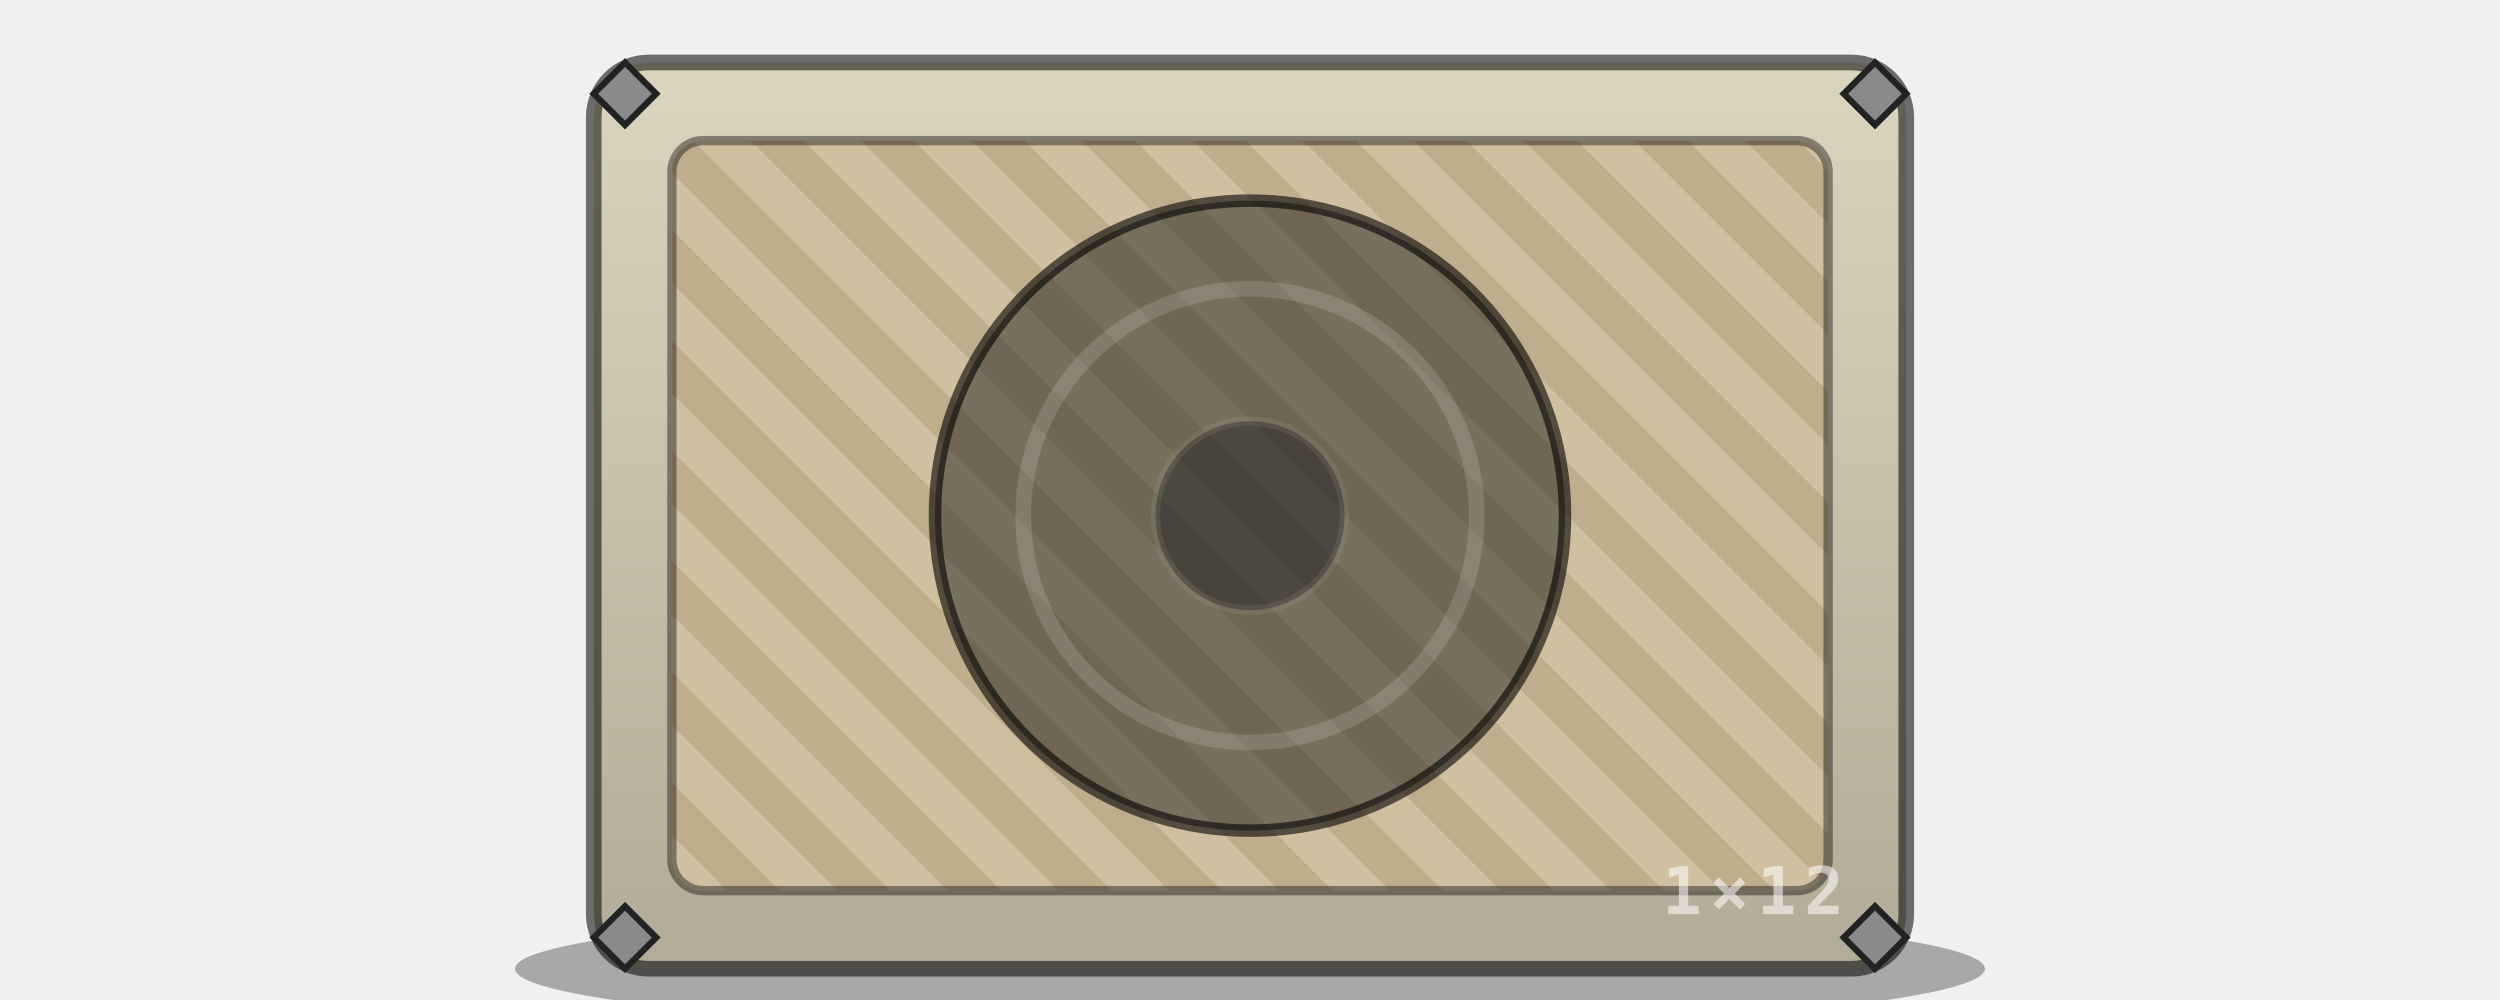
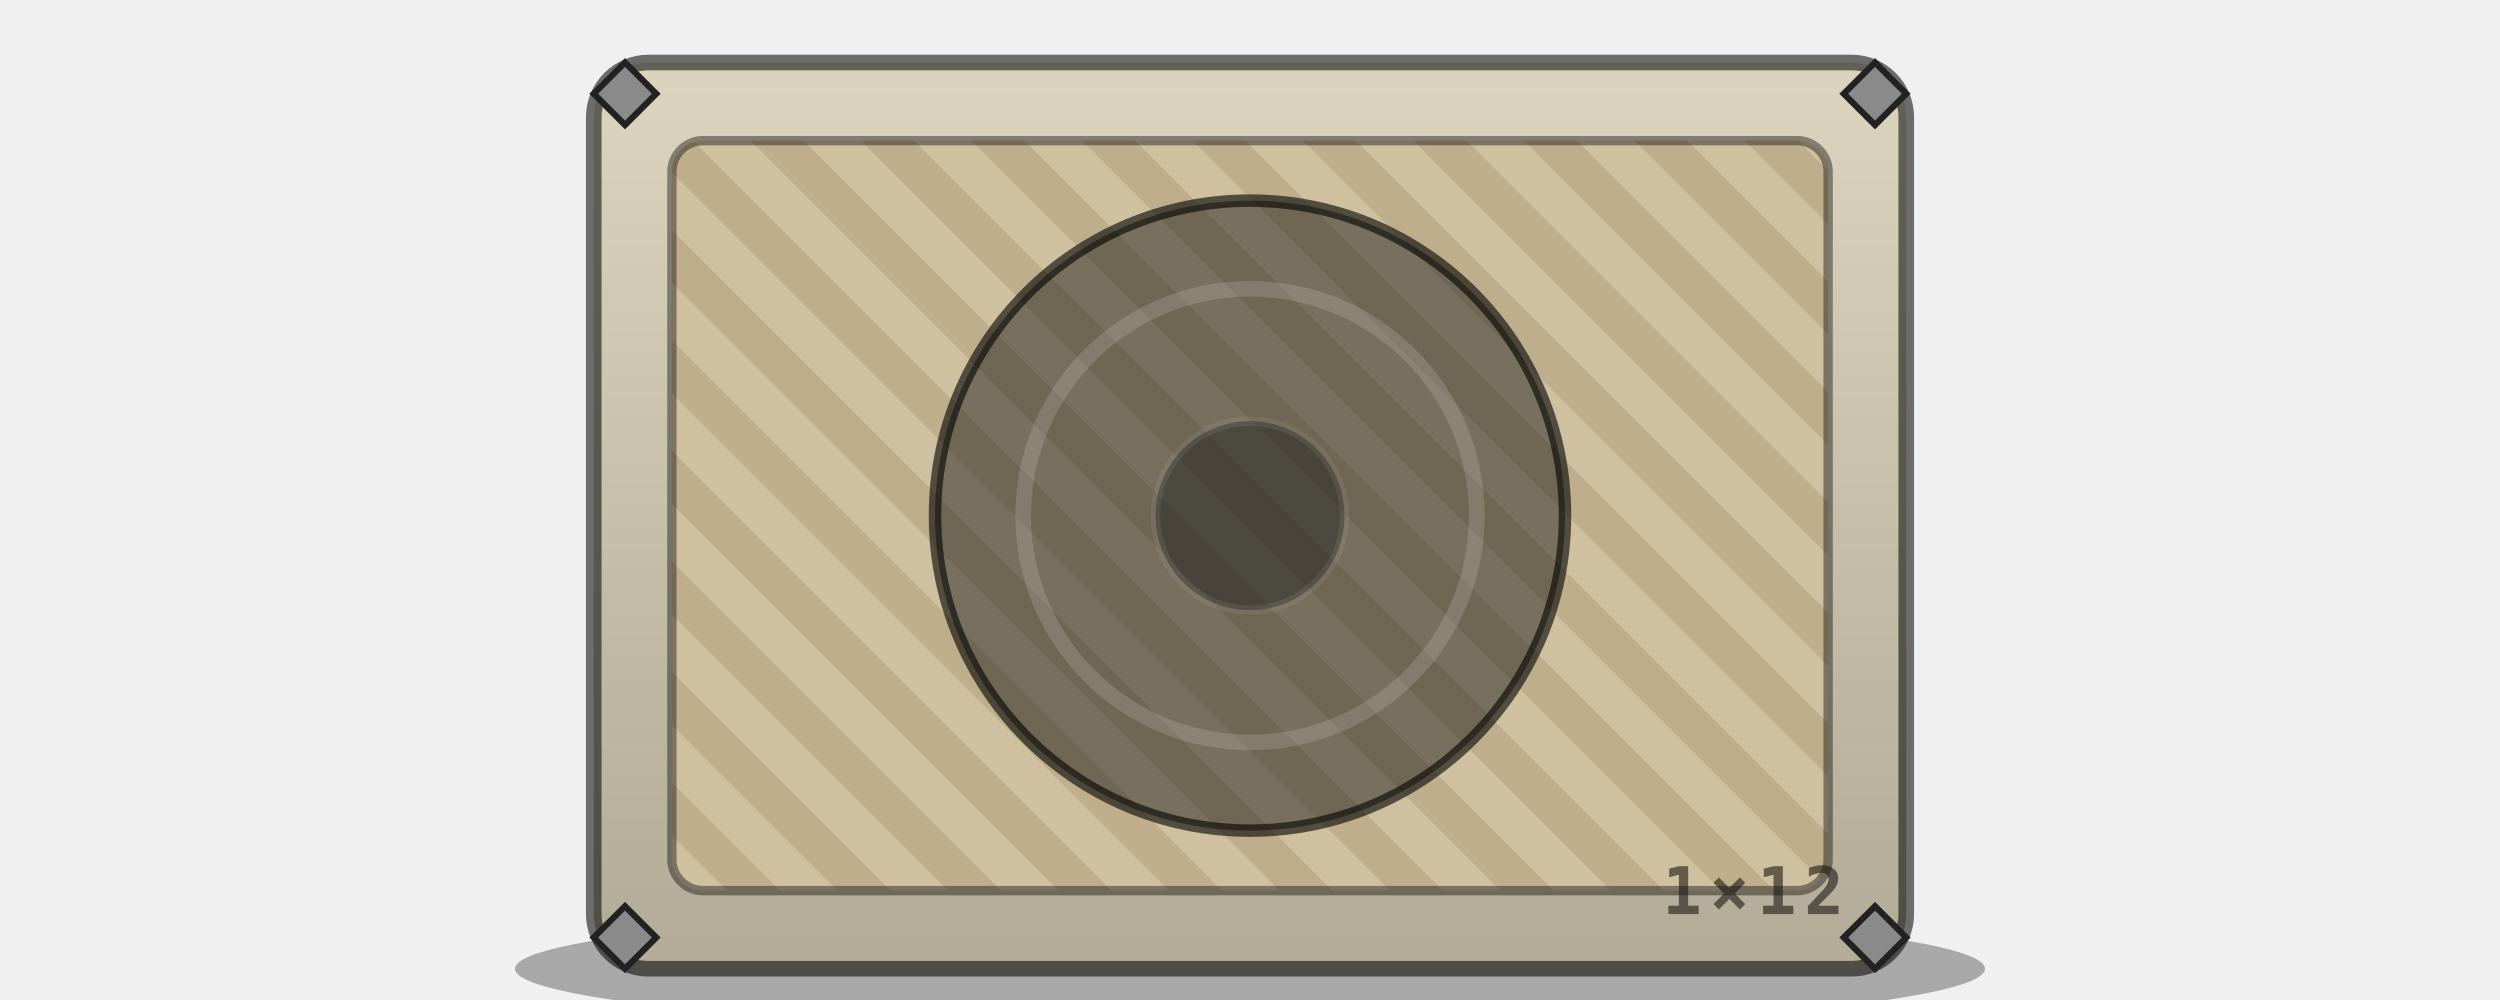
<svg xmlns="http://www.w3.org/2000/svg" viewBox="0 0 160 64" role="img">
  <defs>
    <linearGradient id="ct506" x1="0" y1="0" x2="0" y2="1">
      <stop offset="0" stop-color="#dbd4be" />
      <stop offset="1" stop-color="#b1ab97" />
    </linearGradient>
    <pattern id="cg507" width="5" height="5" patternUnits="userSpaceOnUse" patternTransform="rotate(45)">
      <rect width="5" height="5" fill="#cfc0a0" />
      <rect width="5" height="2.4" fill="#bfae8c" />
    </pattern>
  </defs>
  <ellipse cx="80" cy="62" rx="47.04" ry="4" fill="rgba(0,0,0,.30)" />
  <rect x="38" y="4" width="84" height="58" rx="3.5" fill="url(#ct506)" stroke="rgba(0,0,0,.55)" stroke-width="1" />
  <rect x="43" y="9" width="74" height="48" rx="2" fill="url(#cg507)" stroke="rgba(0,0,0,.4)" stroke-width=".6" />
  <circle cx="80" cy="33" r="20.16" fill="rgba(10,10,10,0.44)" stroke="rgba(0,0,0,.6)" stroke-width=".8" />
  <circle cx="80" cy="33" r="14.515" fill="none" stroke="rgba(255,255,255,0.137)" stroke-width="1" />
  <circle cx="80" cy="33" r="6.048" fill="rgba(40,40,42,1)" opacity="0.55" stroke="rgba(255,255,255,.12)" stroke-width=".6" />
-   <text x="118" y="58.5" font-family="JetBrains Mono, ui-monospace, Menlo, monospace" font-size="4.2" font-weight="700" letter-spacing="0.5" text-anchor="end" fill="#ffffff" opacity="0.55">1×12</text>
+   <text x="118" y="58.5" font-family="JetBrains Mono, ui-monospace, Menlo, monospace" font-size="4.2" font-weight="700" letter-spacing="0.5" text-anchor="end" fill="#1c1712" opacity="0.6">1×12</text>
  <path d="M 38 6 L 40 4 L 42 6 L 40 8 Z" fill="#8a8a8a" stroke="#222" stroke-width=".4" />
  <path d="M 118 6 L 120 4 L 122 6 L 120 8 Z" fill="#8a8a8a" stroke="#222" stroke-width=".4" />
  <path d="M 38 60 L 40 58 L 42 60 L 40 62 Z" fill="#8a8a8a" stroke="#222" stroke-width=".4" />
  <path d="M 118 60 L 120 58 L 122 60 L 120 62 Z" fill="#8a8a8a" stroke="#222" stroke-width=".4" />
</svg>
